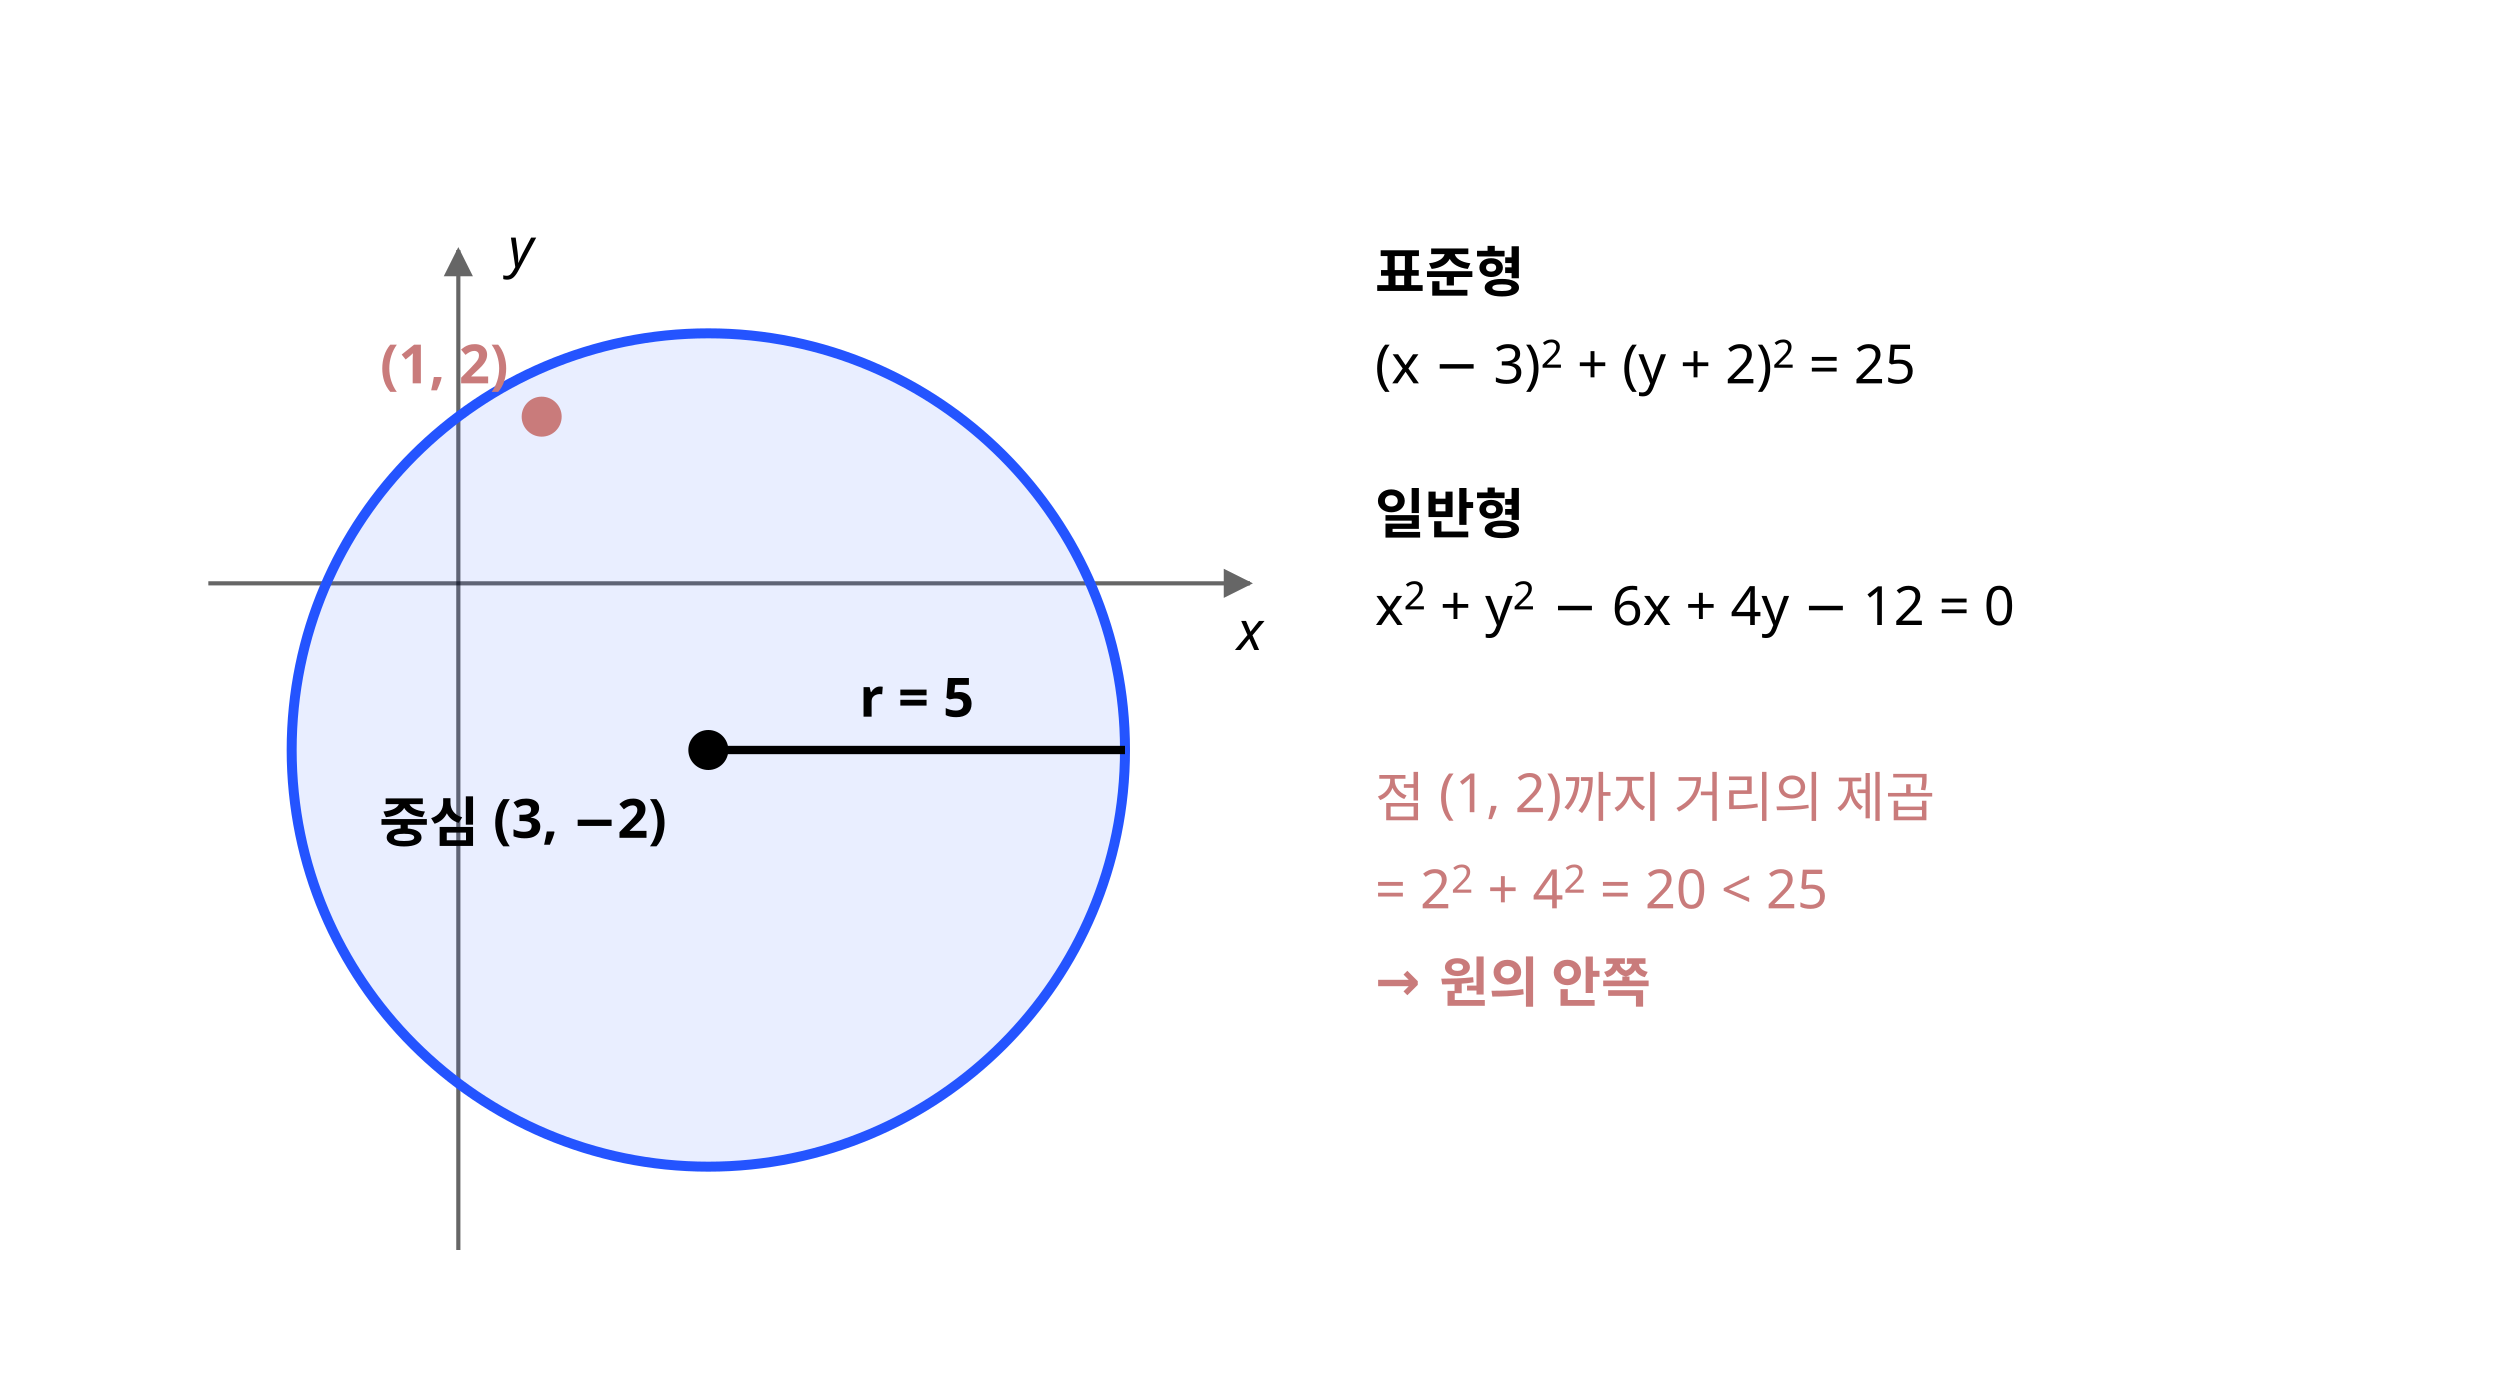
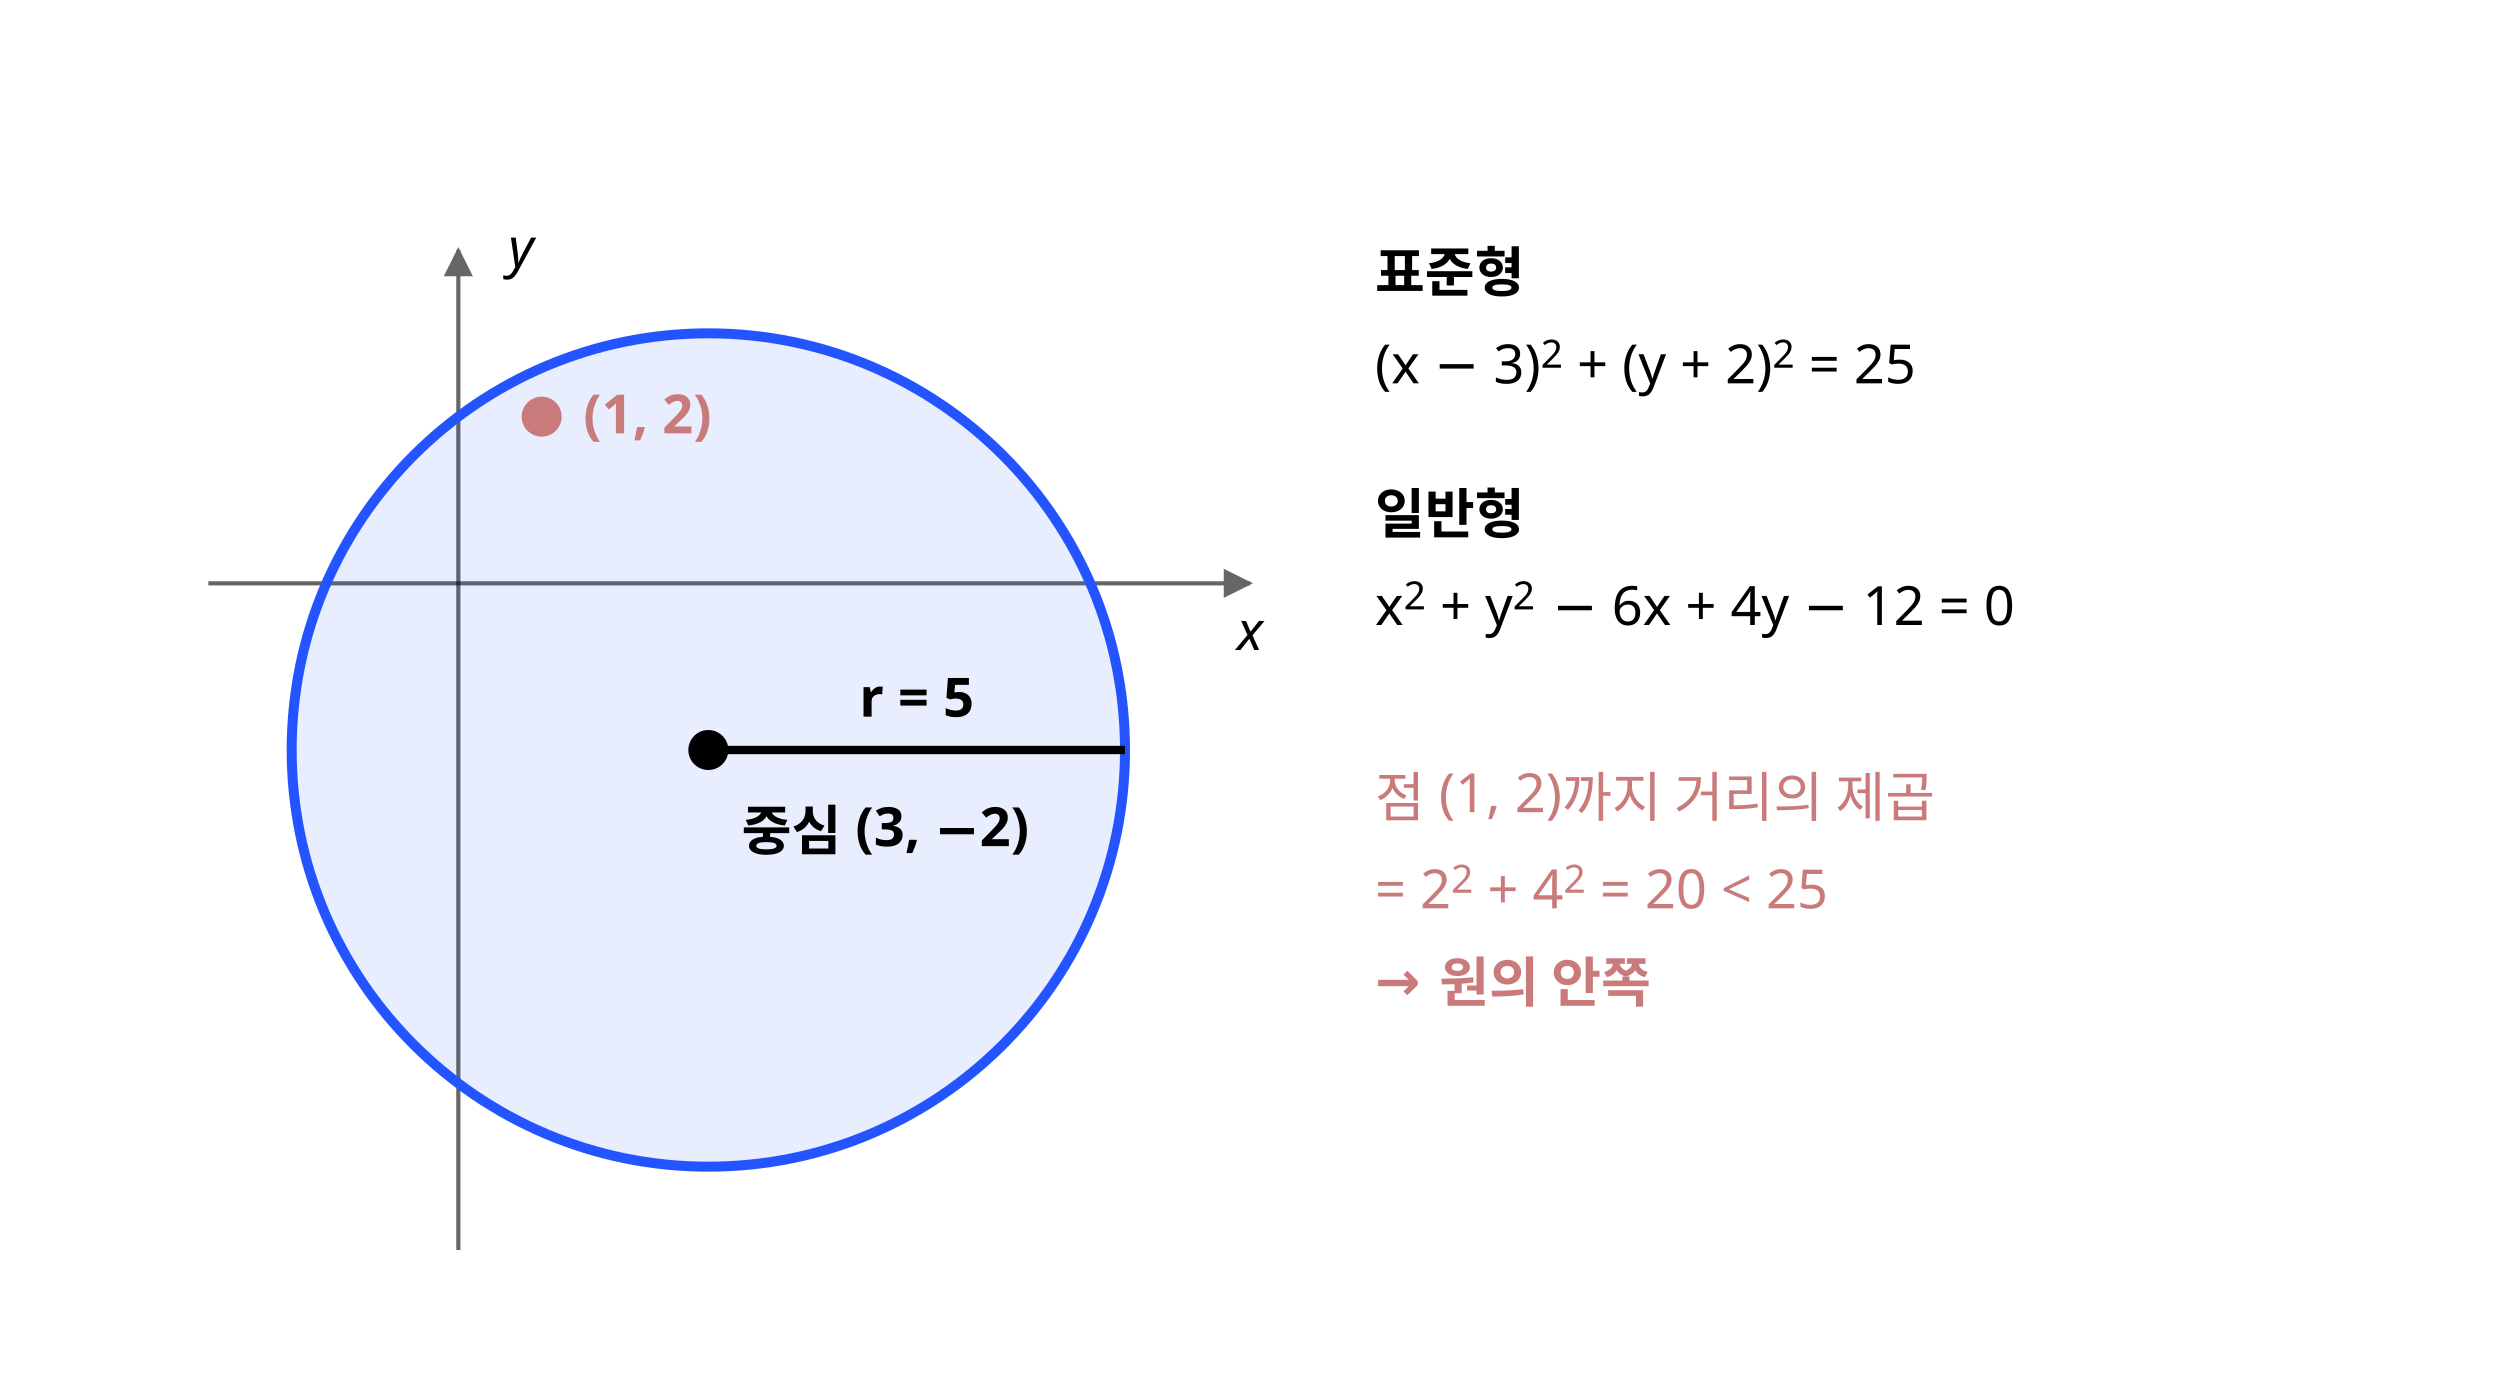
<svg xmlns="http://www.w3.org/2000/svg" class="si si-illus" viewBox="0 0 600 330" style="max-width:600px;color:var(--si-ink,var(--text,#1f2328))" role="img" aria-labelledby="equation-of-circle-t" font-family="'Pretendard','Noto Sans KR','Apple SD Gothic Neo',sans-serif" font-size="13" fill="currentColor">
  <defs>
    <marker id="equation-of-circle-ar" viewBox="0 0 10 10" refX="9" refY="5" markerWidth="7" markerHeight="7" orient="auto-start-reverse">
      <path d="M0,0L10,5L0,10z" style="fill:currentColor" />
    </marker>
  </defs>
  <line x1="50" y1="140" x2="300" y2="140" style="stroke:currentColor;fill:none" stroke-width="1" opacity="0.6" marker-end="url(#equation-of-circle-ar)" />
  <line x1="110" y1="300" x2="110" y2="60" style="stroke:currentColor;fill:none" stroke-width="1" opacity="0.6" marker-end="url(#equation-of-circle-ar)" />
  <text x="300" y="156" text-anchor="middle" font-style="italic">x</text>
  <text x="122" y="64" font-style="italic">y</text>
  <circle cx="170" cy="180" r="100" style="stroke:var(--si-accent,#2454ff);fill:var(--si-accent,#2454ff)" stroke-width="2.4" fill-opacity="0.1" />
  <line x1="170" y1="180" x2="270" y2="180" style="stroke:currentColor;fill:none" stroke-width="2" />
  <circle cx="170" cy="180" r="4" style="stroke:currentColor;fill:currentColor" stroke-width="1.6" />
  <circle cx="130" cy="100" r="4" style="stroke:var(--si-rose-s,#c97b7b);fill:var(--si-rose-s,#c97b7b)" stroke-width="1.6" />
-   <text x="160" y="202" text-anchor="end" font-weight="700">중심 (3, −2)</text>
+   <text x="178" y="204" font-weight="700">중심 (3, −2)</text>
  <text x="220" y="172" text-anchor="middle" font-weight="700">r = 5</text>
-   <text x="122" y="92" text-anchor="end" font-weight="700" style="fill:var(--si-rose-s,#c97b7b)">(1, 2)</text>
+   <text x="140" y="104" font-weight="700" style="fill:var(--si-rose-s,#c97b7b)">(1, 2)</text>
  <text x="330" y="70" font-weight="700">표준형</text>
  <text x="330" y="92">(x − 3)<tspan baseline-shift="super" font-size="72%">2</tspan> + (y + 2)<tspan baseline-shift="super" font-size="72%">2</tspan> = 25</text>
  <text x="330" y="128" font-weight="700">일반형</text>
  <text x="330" y="150">x<tspan baseline-shift="super" font-size="72%">2</tspan> + y<tspan baseline-shift="super" font-size="72%">2</tspan> − 6x + 4y − 12 = 0</text>
  <text x="330" y="196" style="fill:var(--si-rose-s,#c97b7b)">점 (1, 2)까지 거리의 제곱</text>
  <text x="330" y="218" style="fill:var(--si-rose-s,#c97b7b)">= 2<tspan baseline-shift="super" font-size="72%">2</tspan> + 4<tspan baseline-shift="super" font-size="72%">2</tspan> = 20 &lt; 25</text>
  <text x="330" y="240" font-weight="700" style="fill:var(--si-rose-s,#c97b7b)">→ 원의 안쪽</text>
</svg>
